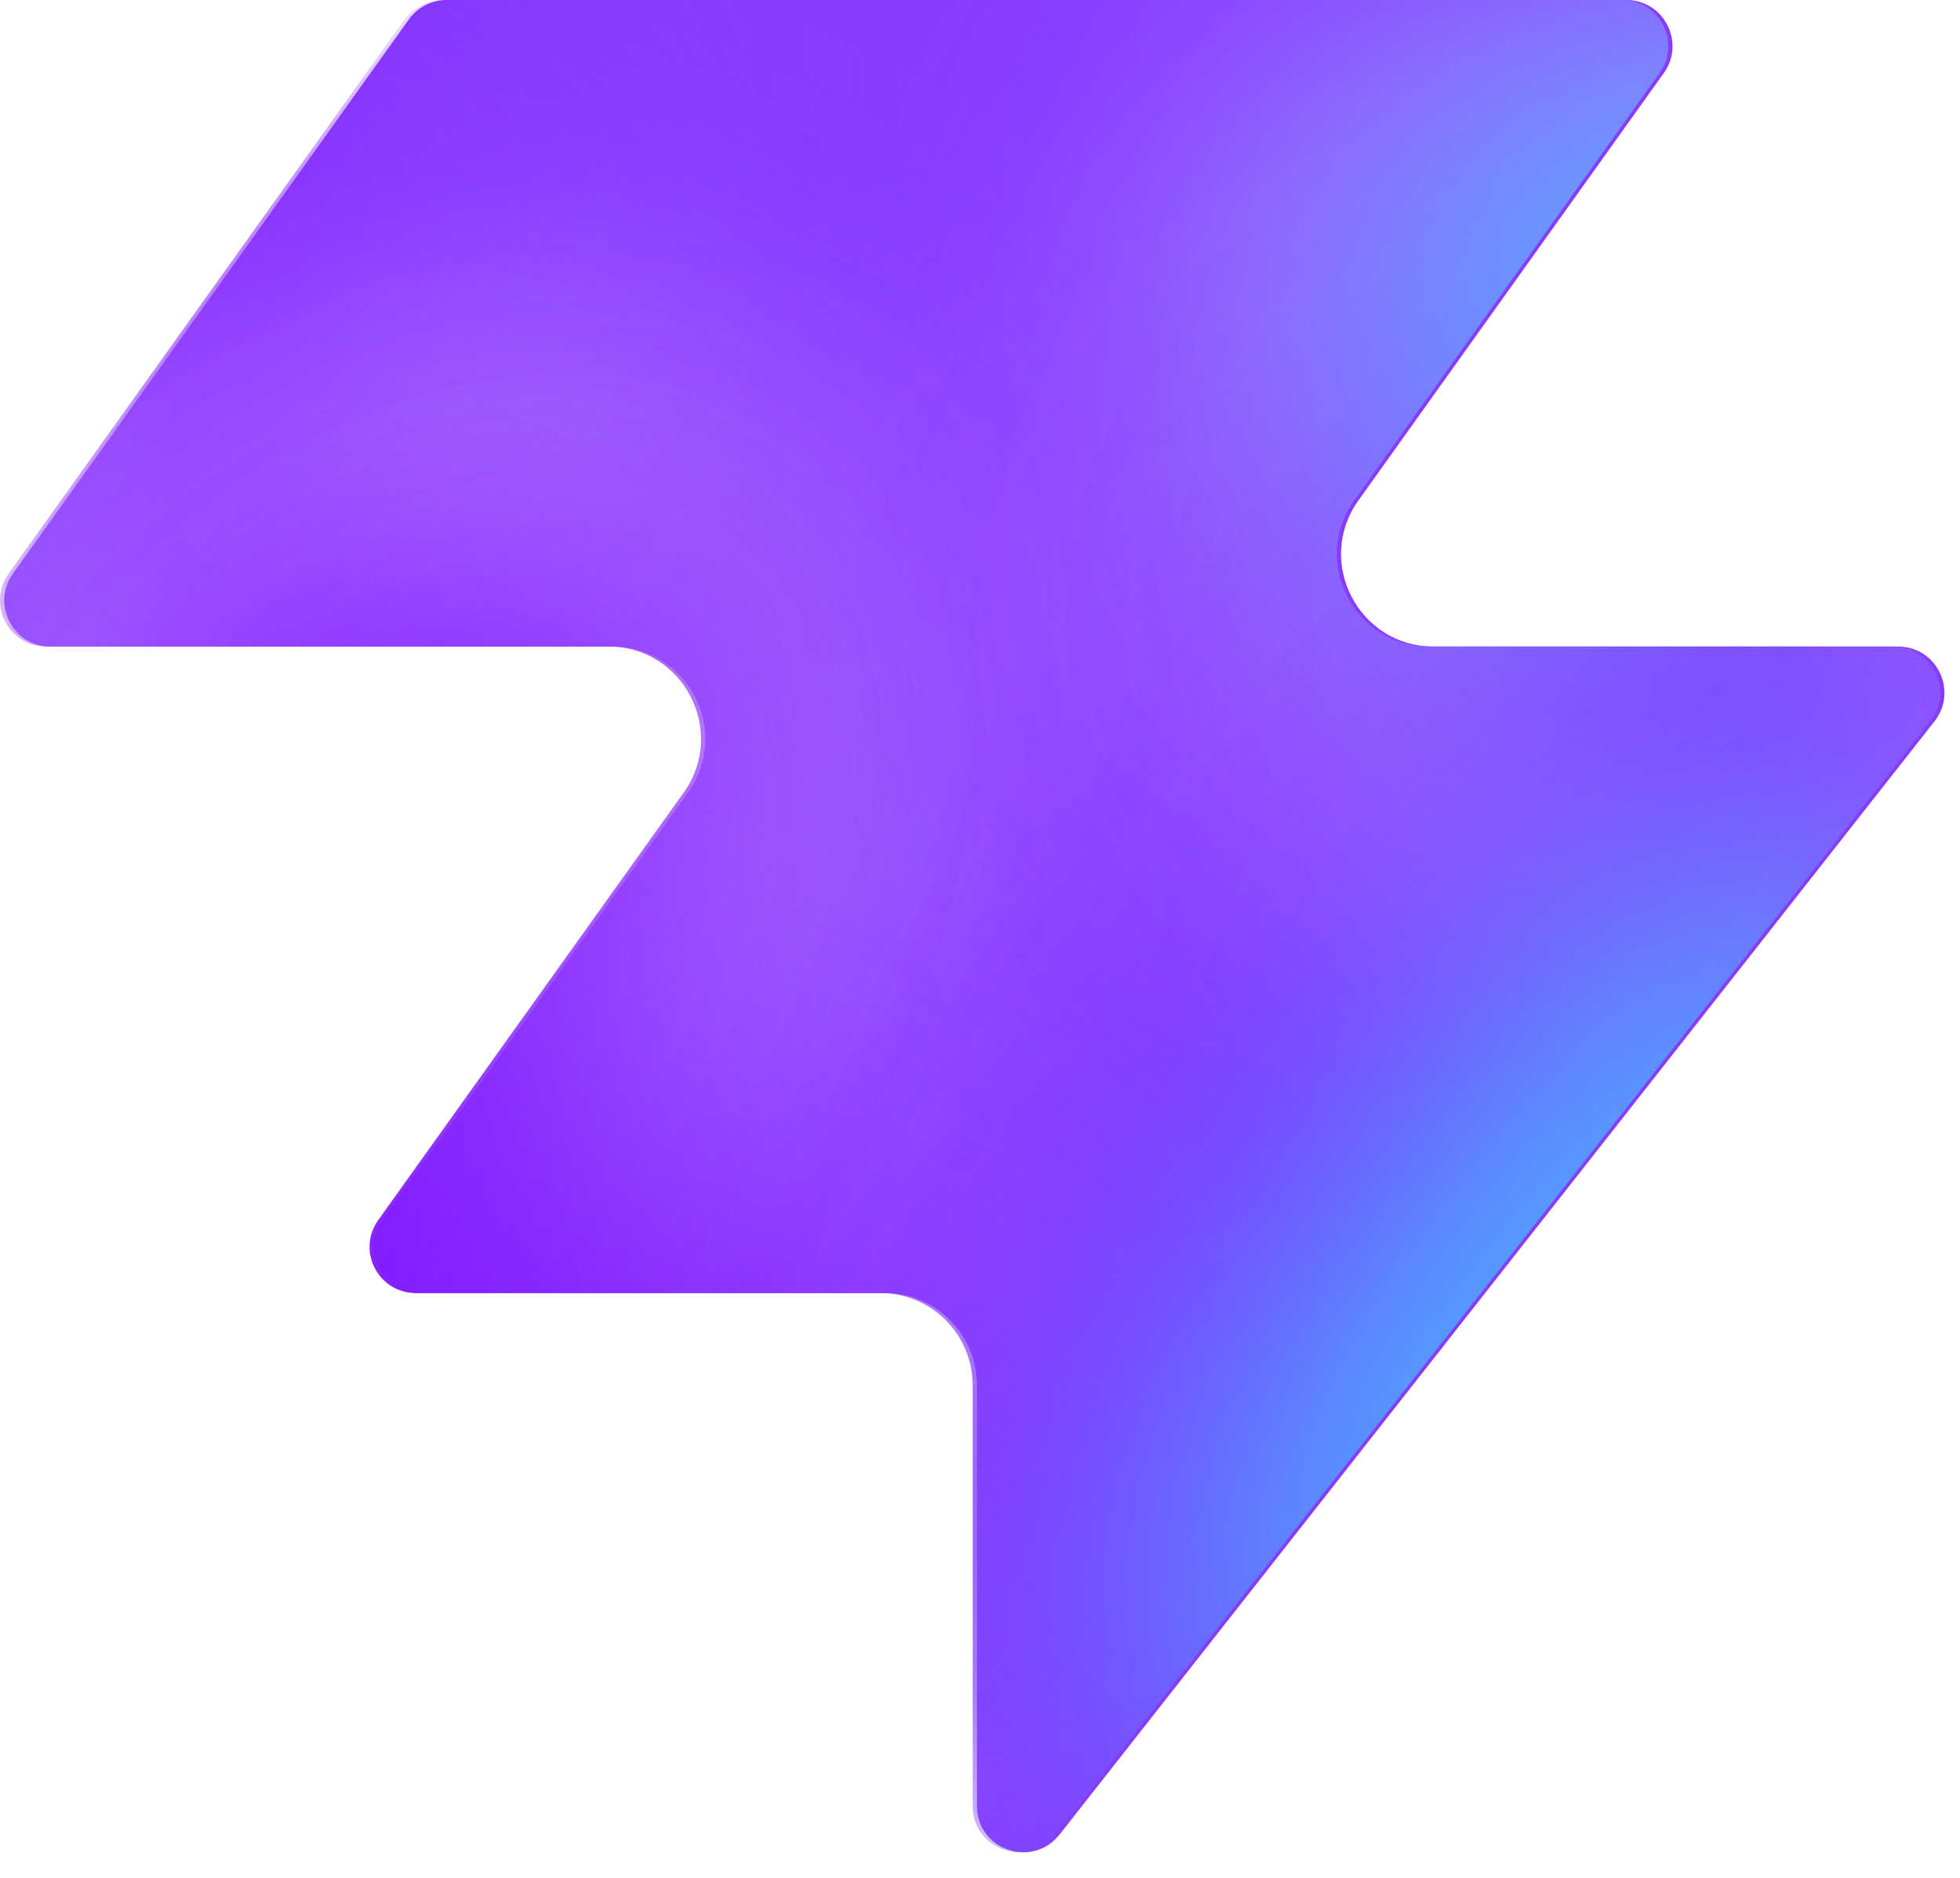
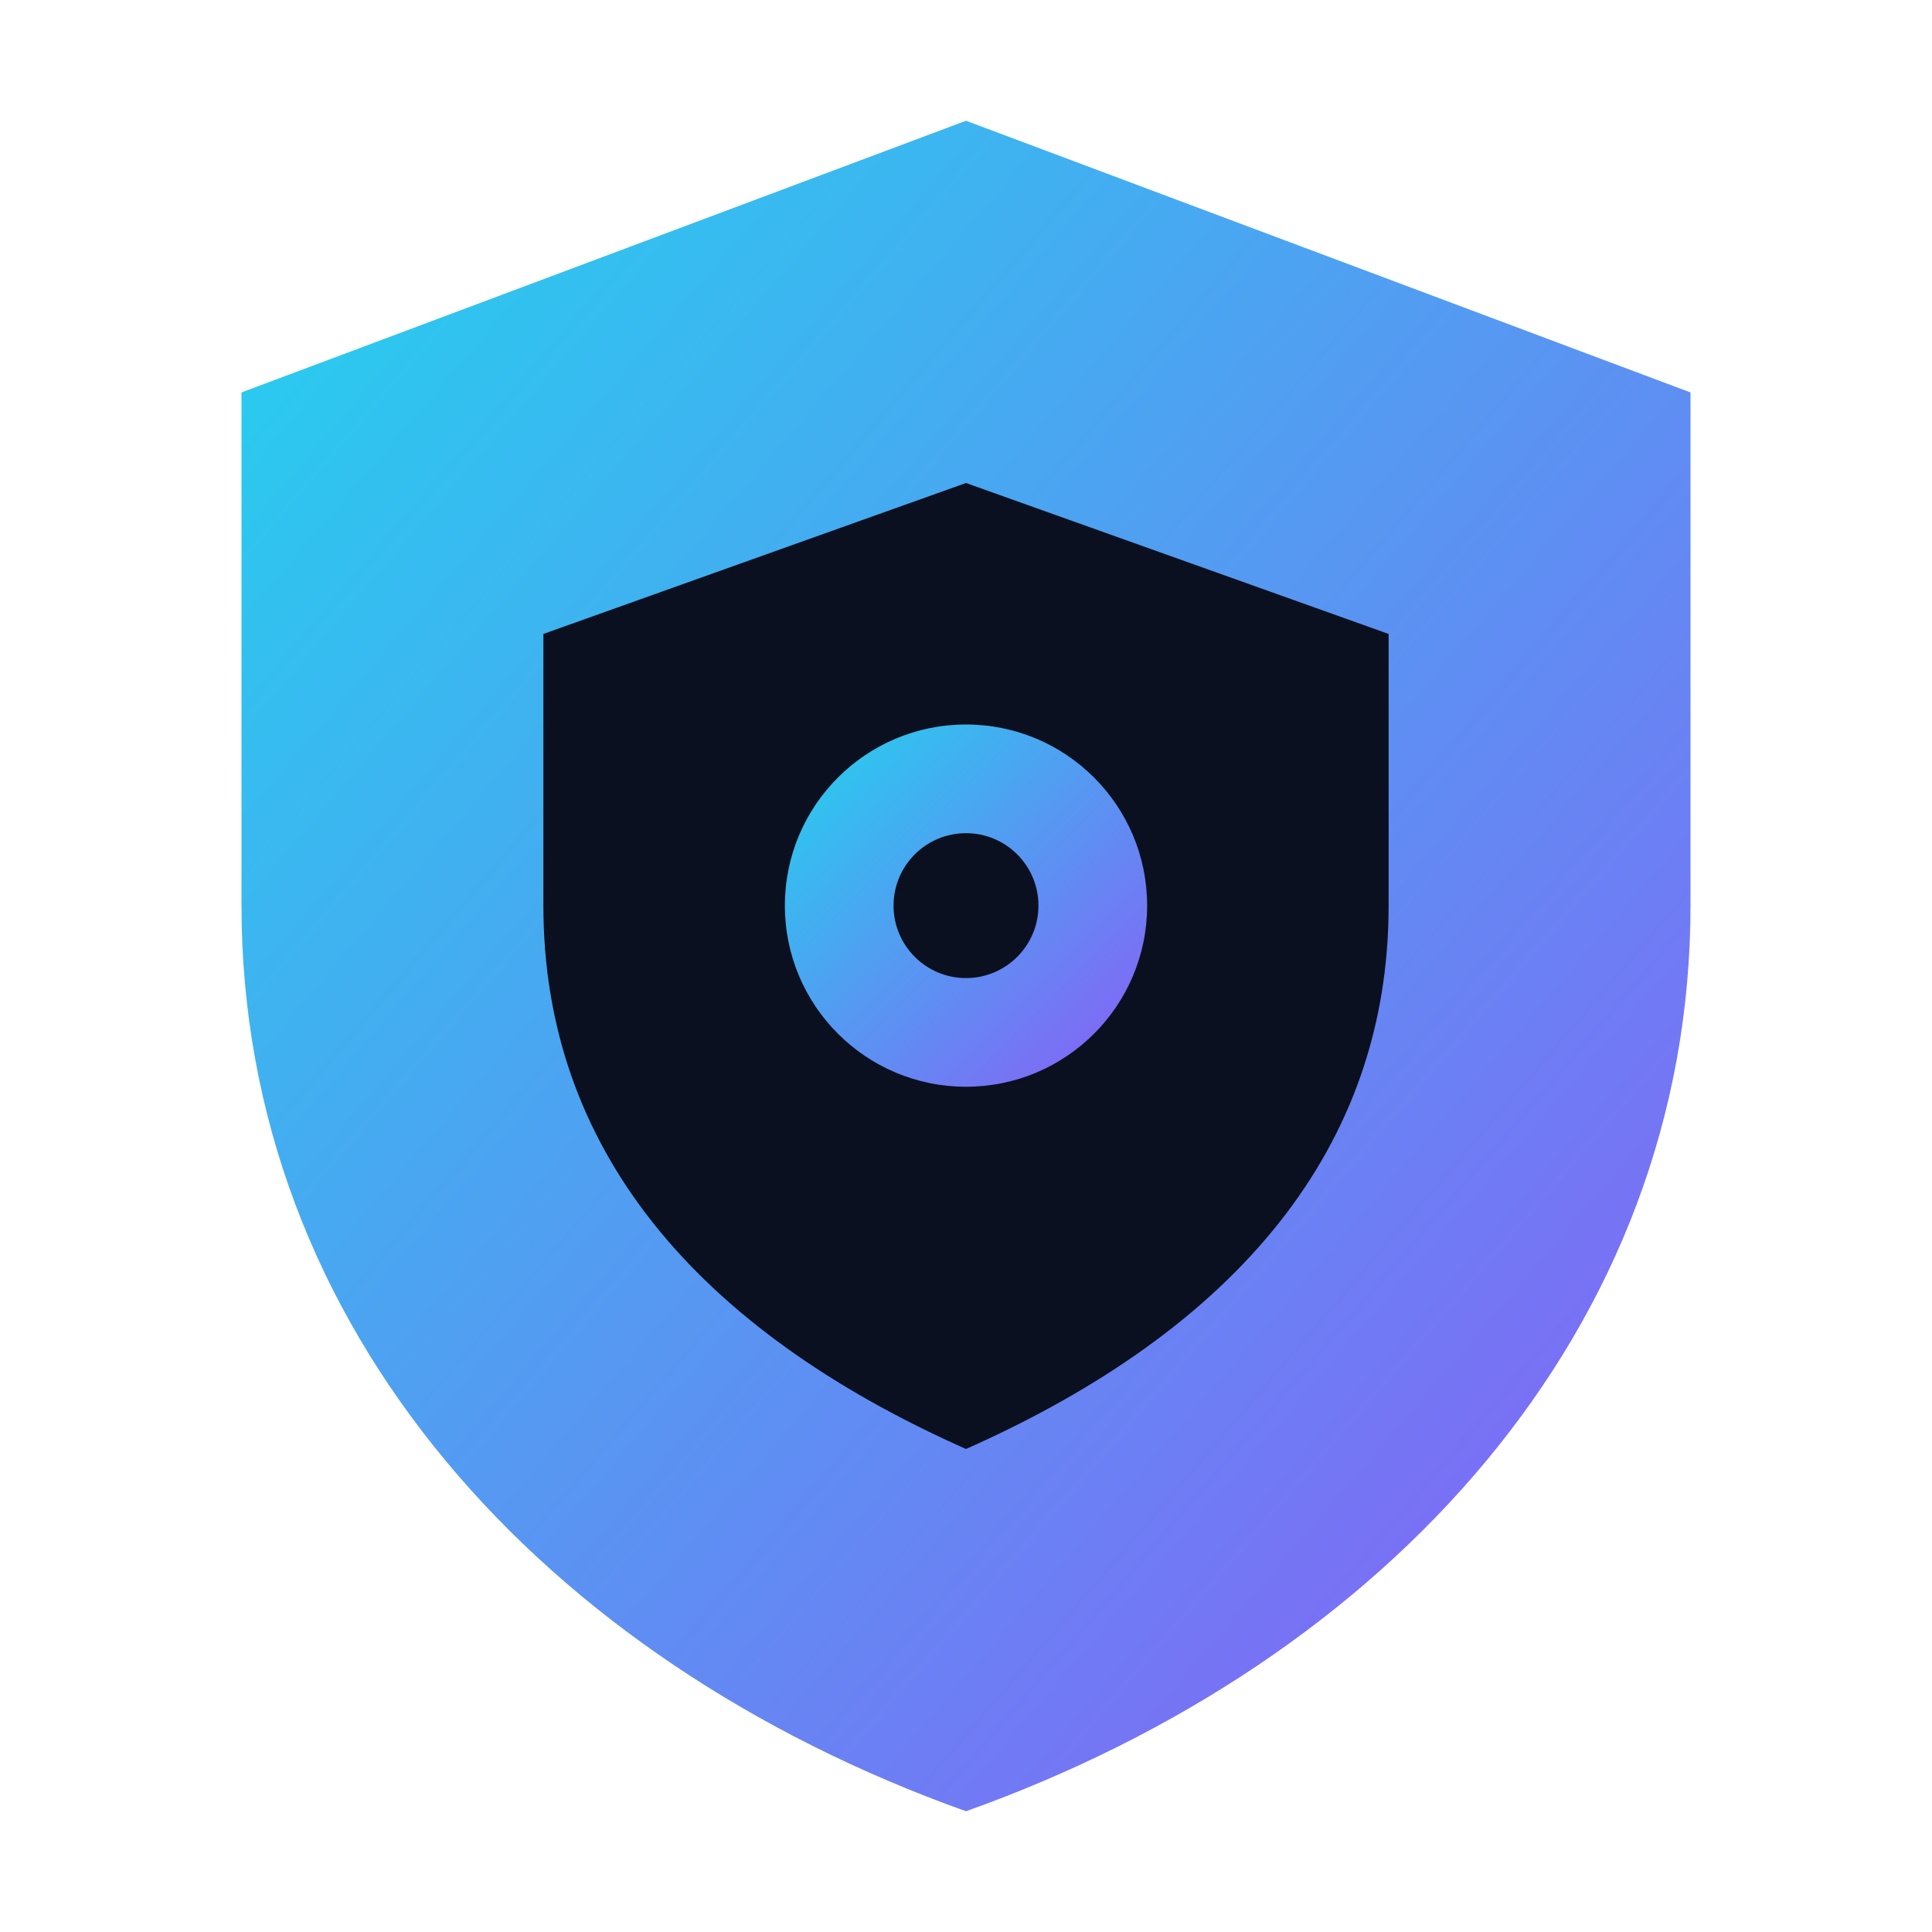
- <svg xmlns="http://www.w3.org/2000/svg" width="48" height="46" fill="none" viewBox="0 0 48 46">
-   <path fill="#863bff" d="M25.946 44.938c-.664.845-2.021.375-2.021-.698V33.937a2.26 2.26 0 0 0-2.262-2.262H10.287c-.92 0-1.456-1.04-.92-1.788l7.48-10.471c1.07-1.497 0-3.578-1.842-3.578H1.237c-.92 0-1.456-1.04-.92-1.788L10.013.474c.214-.297.556-.474.92-.474h28.894c.92 0 1.456 1.04.92 1.788l-7.48 10.471c-1.07 1.498 0 3.579 1.842 3.579h11.377c.943 0 1.473 1.088.89 1.83L25.947 44.94z" style="fill:#863bff;fill:color(display-p3 .525 .23 1);fill-opacity:1" />
-   <mask id="a" width="48" height="46" x="0" y="0" maskUnits="userSpaceOnUse" style="mask-type:alpha">
-     <path fill="#000" d="M25.842 44.938c-.664.844-2.021.375-2.021-.698V33.937a2.26 2.26 0 0 0-2.262-2.262H10.183c-.92 0-1.456-1.04-.92-1.788l7.48-10.471c1.07-1.498 0-3.579-1.842-3.579H1.133c-.92 0-1.456-1.04-.92-1.787L9.91.473c.214-.297.556-.474.92-.474h28.894c.92 0 1.456 1.04.92 1.788l-7.48 10.471c-1.07 1.498 0 3.578 1.842 3.578h11.377c.943 0 1.473 1.088.89 1.832L25.843 44.94z" style="fill:#000;fill-opacity:1" />
-   </mask>
-   <g mask="url(#a)">
-     <g filter="url(#b)">
-       <ellipse cx="5.508" cy="14.704" fill="#ede6ff" rx="5.508" ry="14.704" style="fill:#ede6ff;fill:color(display-p3 .927 .903 1);fill-opacity:1" transform="matrix(.00324 1 1 -.00324 -4.47 31.516)" />
-     </g>
-     <g filter="url(#c)">
-       <ellipse cx="10.399" cy="29.851" fill="#ede6ff" rx="10.399" ry="29.851" style="fill:#ede6ff;fill:color(display-p3 .927 .903 1);fill-opacity:1" transform="matrix(.00324 1 1 -.00324 -39.328 7.883)" />
-     </g>
-     <g filter="url(#d)">
-       <ellipse cx="5.508" cy="30.487" fill="#7e14ff" rx="5.508" ry="30.487" style="fill:#7e14ff;fill:color(display-p3 .492 .077 1);fill-opacity:1" transform="rotate(89.814 -25.913 -14.639)scale(1 -1)" />
-     </g>
-     <g filter="url(#e)">
-       <ellipse cx="5.508" cy="30.599" fill="#7e14ff" rx="5.508" ry="30.599" style="fill:#7e14ff;fill:color(display-p3 .492 .077 1);fill-opacity:1" transform="rotate(89.814 -32.644 -3.334)scale(1 -1)" />
-     </g>
-     <g filter="url(#f)">
-       <ellipse cx="5.508" cy="30.599" fill="#7e14ff" rx="5.508" ry="30.599" style="fill:#7e14ff;fill:color(display-p3 .492 .077 1);fill-opacity:1" transform="matrix(.00324 1 1 -.00324 -34.34 30.47)" />
-     </g>
-     <g filter="url(#g)">
-       <ellipse cx="14.072" cy="22.078" fill="#ede6ff" rx="14.072" ry="22.078" style="fill:#ede6ff;fill:color(display-p3 .927 .903 1);fill-opacity:1" transform="rotate(93.35 24.506 48.493)scale(-1 1)" />
-     </g>
-     <g filter="url(#h)">
-       <ellipse cx="3.47" cy="21.501" fill="#7e14ff" rx="3.47" ry="21.501" style="fill:#7e14ff;fill:color(display-p3 .492 .077 1);fill-opacity:1" transform="rotate(89.009 28.708 47.59)scale(-1 1)" />
-     </g>
-     <g filter="url(#i)">
-       <ellipse cx="3.47" cy="21.501" fill="#7e14ff" rx="3.47" ry="21.501" style="fill:#7e14ff;fill:color(display-p3 .492 .077 1);fill-opacity:1" transform="rotate(89.009 28.708 47.59)scale(-1 1)" />
-     </g>
-     <g filter="url(#j)">
-       <ellipse cx=".387" cy="8.972" fill="#7e14ff" rx="4.407" ry="29.108" style="fill:#7e14ff;fill:color(display-p3 .492 .077 1);fill-opacity:1" transform="rotate(39.51 .387 8.972)" />
-     </g>
-     <g filter="url(#k)">
-       <ellipse cx="47.523" cy="-6.092" fill="#7e14ff" rx="4.407" ry="29.108" style="fill:#7e14ff;fill:color(display-p3 .492 .077 1);fill-opacity:1" transform="rotate(37.892 47.523 -6.092)" />
-     </g>
-     <g filter="url(#l)">
-       <ellipse cx="41.412" cy="6.333" fill="#47bfff" rx="5.971" ry="9.665" style="fill:#47bfff;fill:color(display-p3 .28 .748 1);fill-opacity:1" transform="rotate(37.892 41.412 6.333)" />
-     </g>
-     <g filter="url(#m)">
-       <ellipse cx="-1.879" cy="38.332" fill="#7e14ff" rx="4.407" ry="29.108" style="fill:#7e14ff;fill:color(display-p3 .492 .077 1);fill-opacity:1" transform="rotate(37.892 -1.88 38.332)" />
-     </g>
-     <g filter="url(#n)">
-       <ellipse cx="-1.879" cy="38.332" fill="#7e14ff" rx="4.407" ry="29.108" style="fill:#7e14ff;fill:color(display-p3 .492 .077 1);fill-opacity:1" transform="rotate(37.892 -1.88 38.332)" />
-     </g>
-     <g filter="url(#o)">
-       <ellipse cx="35.651" cy="29.907" fill="#7e14ff" rx="4.407" ry="29.108" style="fill:#7e14ff;fill:color(display-p3 .492 .077 1);fill-opacity:1" transform="rotate(37.892 35.651 29.907)" />
-     </g>
-     <g filter="url(#p)">
-       <ellipse cx="38.418" cy="32.4" fill="#47bfff" rx="5.971" ry="15.297" style="fill:#47bfff;fill:color(display-p3 .28 .748 1);fill-opacity:1" transform="rotate(37.892 38.418 32.4)" />
-     </g>
-   </g>
+ <svg xmlns="http://www.w3.org/2000/svg" viewBox="0 0 64 64">
  <defs>
-     <filter id="b" width="60.045" height="41.654" x="-19.77" y="16.149" color-interpolation-filters="sRGB" filterUnits="userSpaceOnUse">
-       <feFlood flood-opacity="0" result="BackgroundImageFix" />
-       <feBlend in="SourceGraphic" in2="BackgroundImageFix" result="shape" />
-       <feGaussianBlur result="effect1_foregroundBlur_2002_17158" stdDeviation="7.659" />
-     </filter>
-     <filter id="c" width="90.34" height="51.437" x="-54.613" y="-7.533" color-interpolation-filters="sRGB" filterUnits="userSpaceOnUse">
-       <feFlood flood-opacity="0" result="BackgroundImageFix" />
-       <feBlend in="SourceGraphic" in2="BackgroundImageFix" result="shape" />
-       <feGaussianBlur result="effect1_foregroundBlur_2002_17158" stdDeviation="7.659" />
-     </filter>
-     <filter id="d" width="79.355" height="29.4" x="-49.64" y="2.03" color-interpolation-filters="sRGB" filterUnits="userSpaceOnUse">
-       <feFlood flood-opacity="0" result="BackgroundImageFix" />
-       <feBlend in="SourceGraphic" in2="BackgroundImageFix" result="shape" />
-       <feGaussianBlur result="effect1_foregroundBlur_2002_17158" stdDeviation="4.596" />
-     </filter>
-     <filter id="e" width="79.579" height="29.4" x="-45.045" y="20.029" color-interpolation-filters="sRGB" filterUnits="userSpaceOnUse">
-       <feFlood flood-opacity="0" result="BackgroundImageFix" />
-       <feBlend in="SourceGraphic" in2="BackgroundImageFix" result="shape" />
-       <feGaussianBlur result="effect1_foregroundBlur_2002_17158" stdDeviation="4.596" />
-     </filter>
-     <filter id="f" width="79.579" height="29.4" x="-43.513" y="21.178" color-interpolation-filters="sRGB" filterUnits="userSpaceOnUse">
-       <feFlood flood-opacity="0" result="BackgroundImageFix" />
-       <feBlend in="SourceGraphic" in2="BackgroundImageFix" result="shape" />
-       <feGaussianBlur result="effect1_foregroundBlur_2002_17158" stdDeviation="4.596" />
-     </filter>
-     <filter id="g" width="74.749" height="58.852" x="15.756" y="-17.901" color-interpolation-filters="sRGB" filterUnits="userSpaceOnUse">
-       <feFlood flood-opacity="0" result="BackgroundImageFix" />
-       <feBlend in="SourceGraphic" in2="BackgroundImageFix" result="shape" />
-       <feGaussianBlur result="effect1_foregroundBlur_2002_17158" stdDeviation="7.659" />
-     </filter>
-     <filter id="h" width="61.377" height="25.362" x="23.548" y="2.284" color-interpolation-filters="sRGB" filterUnits="userSpaceOnUse">
-       <feFlood flood-opacity="0" result="BackgroundImageFix" />
-       <feBlend in="SourceGraphic" in2="BackgroundImageFix" result="shape" />
-       <feGaussianBlur result="effect1_foregroundBlur_2002_17158" stdDeviation="4.596" />
-     </filter>
-     <filter id="i" width="61.377" height="25.362" x="23.548" y="2.284" color-interpolation-filters="sRGB" filterUnits="userSpaceOnUse">
-       <feFlood flood-opacity="0" result="BackgroundImageFix" />
-       <feBlend in="SourceGraphic" in2="BackgroundImageFix" result="shape" />
-       <feGaussianBlur result="effect1_foregroundBlur_2002_17158" stdDeviation="4.596" />
-     </filter>
-     <filter id="j" width="56.045" height="63.649" x="-27.636" y="-22.853" color-interpolation-filters="sRGB" filterUnits="userSpaceOnUse">
-       <feFlood flood-opacity="0" result="BackgroundImageFix" />
-       <feBlend in="SourceGraphic" in2="BackgroundImageFix" result="shape" />
-       <feGaussianBlur result="effect1_foregroundBlur_2002_17158" stdDeviation="4.596" />
-     </filter>
-     <filter id="k" width="54.814" height="64.646" x="20.116" y="-38.415" color-interpolation-filters="sRGB" filterUnits="userSpaceOnUse">
-       <feFlood flood-opacity="0" result="BackgroundImageFix" />
-       <feBlend in="SourceGraphic" in2="BackgroundImageFix" result="shape" />
-       <feGaussianBlur result="effect1_foregroundBlur_2002_17158" stdDeviation="4.596" />
-     </filter>
-     <filter id="l" width="33.541" height="35.313" x="24.641" y="-11.323" color-interpolation-filters="sRGB" filterUnits="userSpaceOnUse">
-       <feFlood flood-opacity="0" result="BackgroundImageFix" />
-       <feBlend in="SourceGraphic" in2="BackgroundImageFix" result="shape" />
-       <feGaussianBlur result="effect1_foregroundBlur_2002_17158" stdDeviation="4.596" />
-     </filter>
-     <filter id="m" width="54.814" height="64.646" x="-29.286" y="6.009" color-interpolation-filters="sRGB" filterUnits="userSpaceOnUse">
-       <feFlood flood-opacity="0" result="BackgroundImageFix" />
-       <feBlend in="SourceGraphic" in2="BackgroundImageFix" result="shape" />
-       <feGaussianBlur result="effect1_foregroundBlur_2002_17158" stdDeviation="4.596" />
-     </filter>
-     <filter id="n" width="54.814" height="64.646" x="-29.286" y="6.009" color-interpolation-filters="sRGB" filterUnits="userSpaceOnUse">
-       <feFlood flood-opacity="0" result="BackgroundImageFix" />
-       <feBlend in="SourceGraphic" in2="BackgroundImageFix" result="shape" />
-       <feGaussianBlur result="effect1_foregroundBlur_2002_17158" stdDeviation="4.596" />
-     </filter>
-     <filter id="o" width="54.814" height="64.646" x="8.244" y="-2.416" color-interpolation-filters="sRGB" filterUnits="userSpaceOnUse">
-       <feFlood flood-opacity="0" result="BackgroundImageFix" />
-       <feBlend in="SourceGraphic" in2="BackgroundImageFix" result="shape" />
-       <feGaussianBlur result="effect1_foregroundBlur_2002_17158" stdDeviation="4.596" />
-     </filter>
-     <filter id="p" width="39.409" height="43.623" x="18.713" y="10.588" color-interpolation-filters="sRGB" filterUnits="userSpaceOnUse">
-       <feFlood flood-opacity="0" result="BackgroundImageFix" />
-       <feBlend in="SourceGraphic" in2="BackgroundImageFix" result="shape" />
-       <feGaussianBlur result="effect1_foregroundBlur_2002_17158" stdDeviation="4.596" />
-     </filter>
+     <linearGradient id="g" x1="0" y1="0" x2="1" y2="1">
+       <stop offset="0" stop-color="#22d3ee" />
+       <stop offset="1" stop-color="#8b5cf6" />
+     </linearGradient>
  </defs>
+   <path d="M32 4 56 13v17c0 14-10 25-24 30C18 55 8 44 8 30V13z" fill="url(#g)" />
+   <path d="M32 16 46 21v9c0 8-5 14-14 18-9-4-14-10-14-18v-9z" fill="#0b1020" />
+   <circle cx="32" cy="30" r="6" fill="url(#g)" />
+   <circle cx="32" cy="30" r="2.4" fill="#0b1020" />
</svg>
